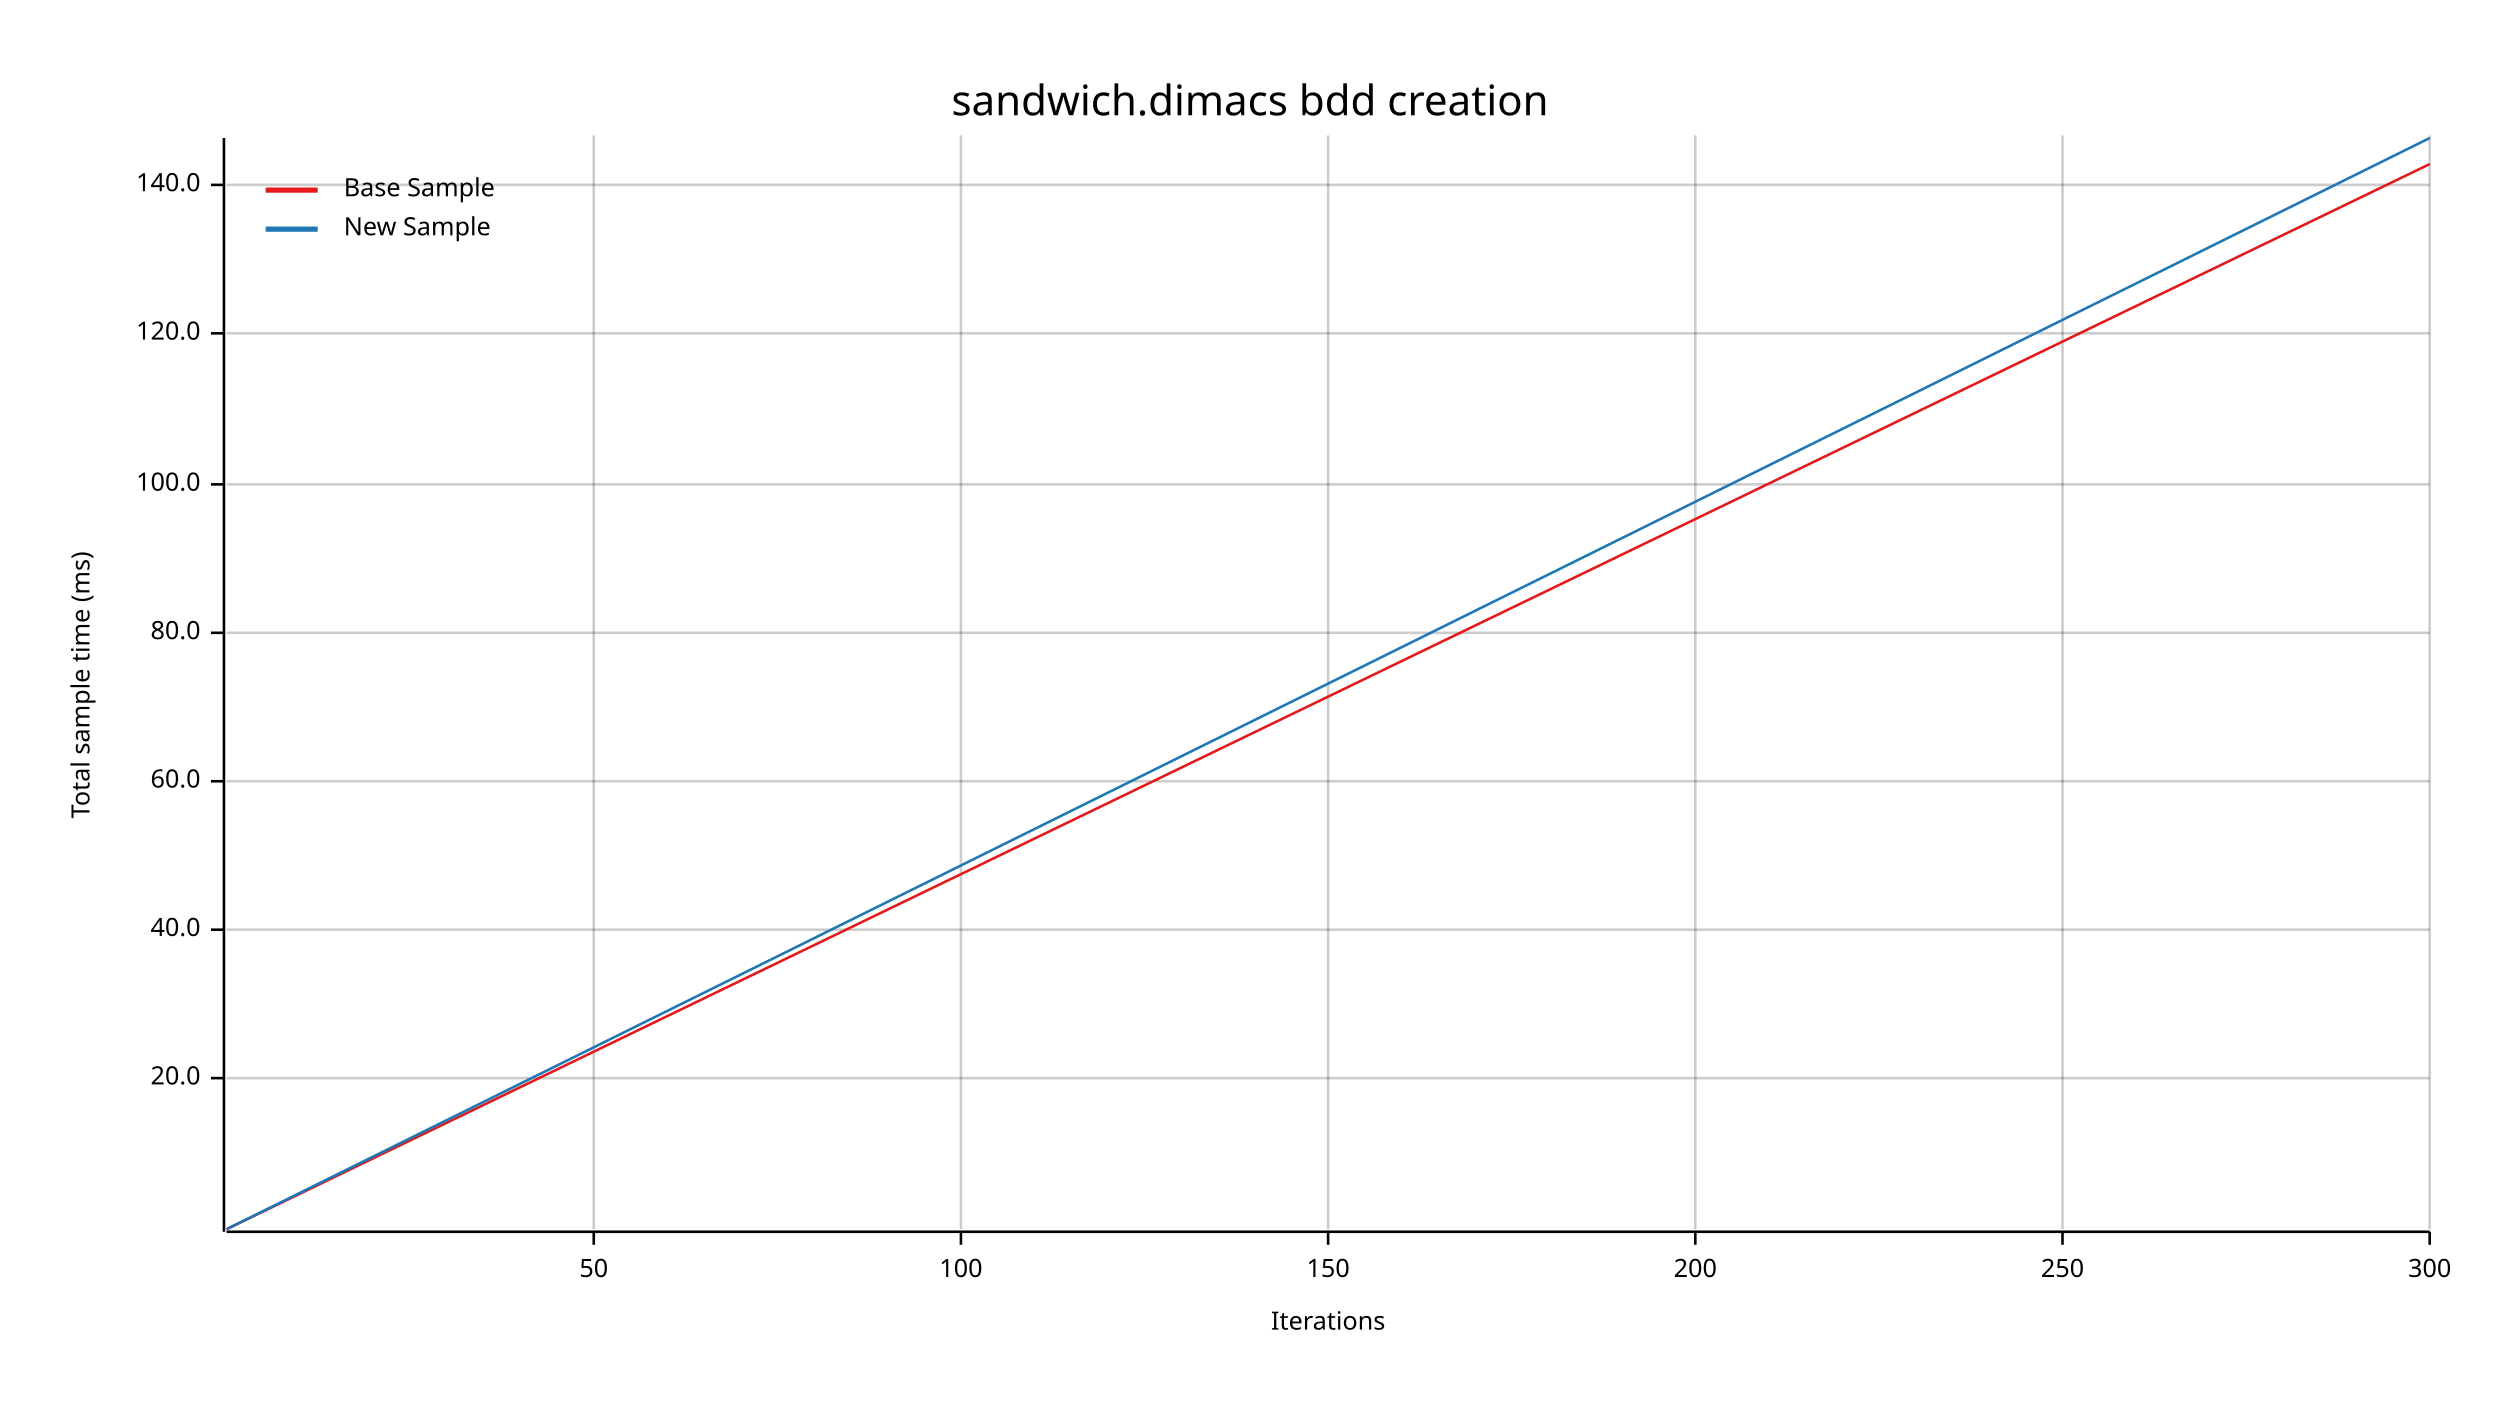
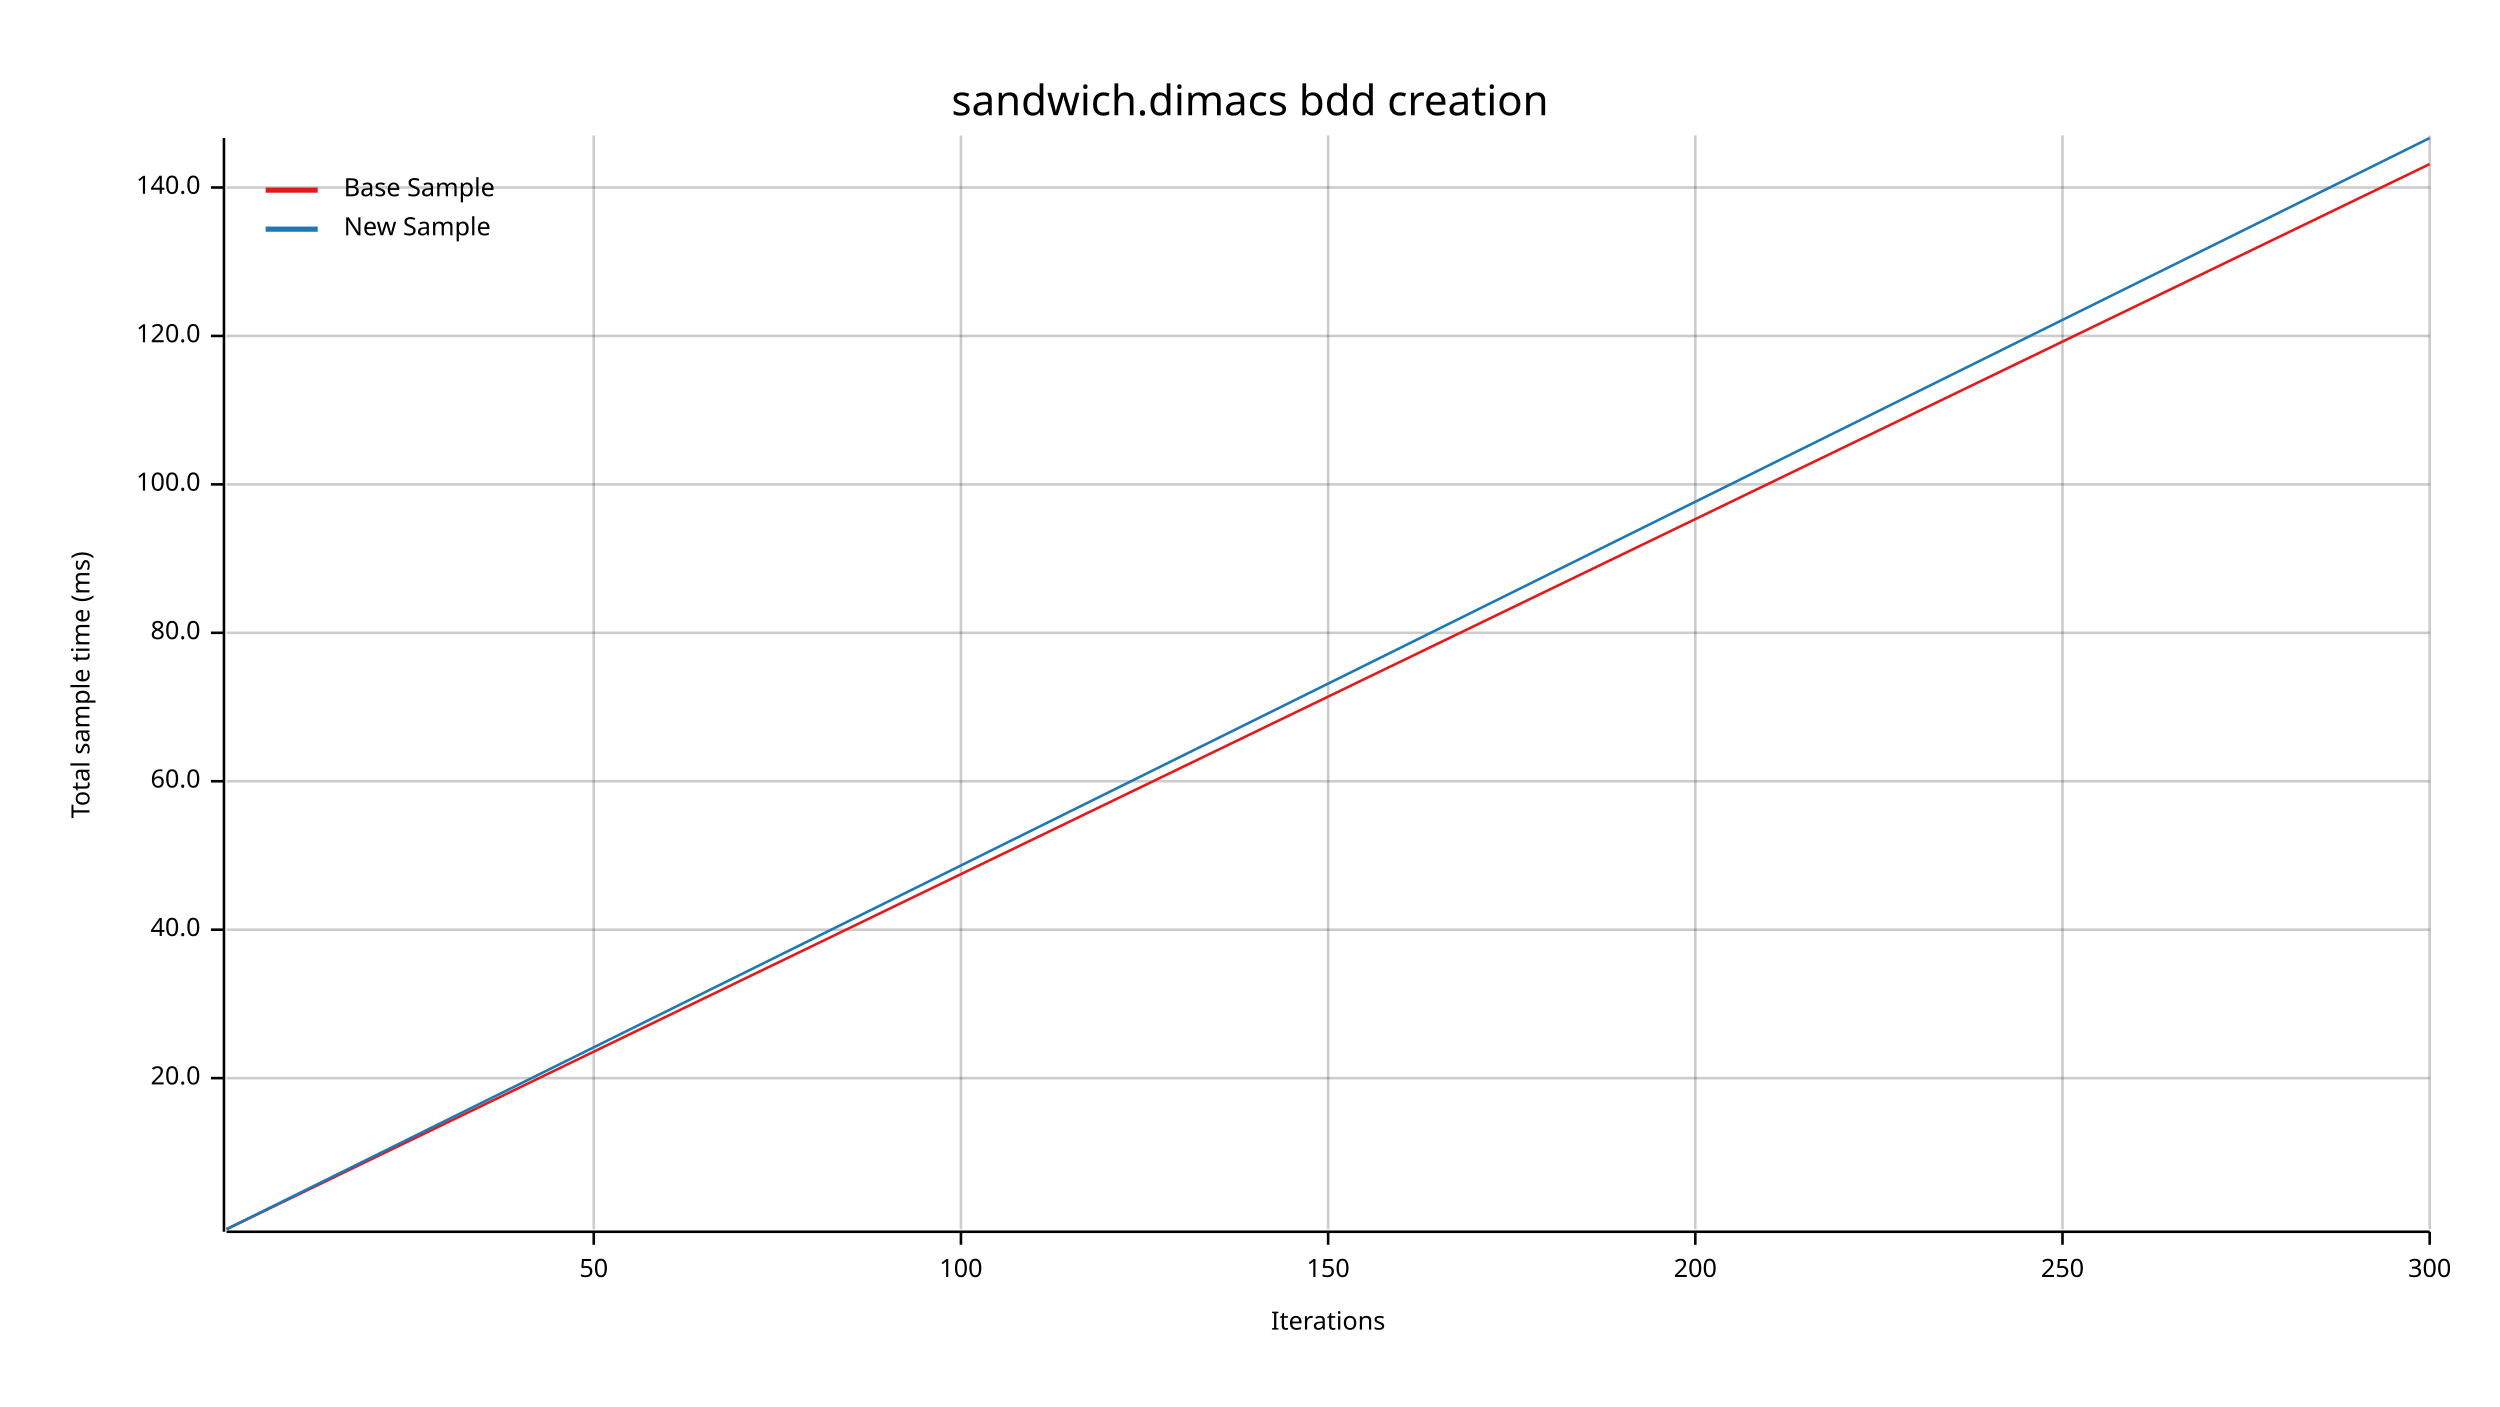
<svg xmlns="http://www.w3.org/2000/svg" width="960" height="540" viewBox="0 0 960 540">
  <text x="480" y="32" dy="0.76em" text-anchor="middle" font-family="sans-serif" font-size="16.129" opacity="1" fill="#000000">
sandwich.dimacs bdd creation
</text>
  <text x="27" y="263" dy="0.76em" text-anchor="middle" font-family="sans-serif" font-size="9.677" opacity="1" fill="#000000" transform="rotate(270, 27, 263)">
Total sample time (ms)
</text>
  <text x="510" y="513" dy="-0.5ex" text-anchor="middle" font-family="sans-serif" font-size="9.677" opacity="1" fill="#000000">
Iterations
</text>
  <line opacity="0.2" stroke="#000000" stroke-width="1" x1="228" y1="472" x2="228" y2="52" />
  <line opacity="0.2" stroke="#000000" stroke-width="1" x1="369" y1="472" x2="369" y2="52" />
  <line opacity="0.2" stroke="#000000" stroke-width="1" x1="510" y1="472" x2="510" y2="52" />
  <line opacity="0.2" stroke="#000000" stroke-width="1" x1="651" y1="472" x2="651" y2="52" />
  <line opacity="0.2" stroke="#000000" stroke-width="1" x1="792" y1="472" x2="792" y2="52" />
  <line opacity="0.2" stroke="#000000" stroke-width="1" x1="933" y1="472" x2="933" y2="52" />
  <line opacity="0.2" stroke="#000000" stroke-width="1" x1="87" y1="414" x2="933" y2="414" />
  <line opacity="0.2" stroke="#000000" stroke-width="1" x1="87" y1="357" x2="933" y2="357" />
  <line opacity="0.2" stroke="#000000" stroke-width="1" x1="87" y1="300" x2="933" y2="300" />
  <line opacity="0.2" stroke="#000000" stroke-width="1" x1="87" y1="243" x2="933" y2="243" />
  <line opacity="0.2" stroke="#000000" stroke-width="1" x1="87" y1="186" x2="933" y2="186" />
-   <line opacity="0.2" stroke="#000000" stroke-width="1" x1="87" y1="128" x2="933" y2="128" />
-   <line opacity="0.2" stroke="#000000" stroke-width="1" x1="87" y1="71" x2="933" y2="71" />
+   <line opacity="0.2" stroke="#000000" stroke-width="1" x1="87" y1="129" x2="933" y2="129" />
+   <line opacity="0.2" stroke="#000000" stroke-width="1" x1="87" y1="72" x2="933" y2="72" />
  <polyline fill="none" opacity="1" stroke="#000000" stroke-width="1" points="86,53 86,473 " />
  <text x="77" y="414" dy="0.5ex" text-anchor="end" font-family="sans-serif" font-size="9.677" opacity="1" fill="#000000">
20.0
</text>
  <polyline fill="none" opacity="1" stroke="#000000" stroke-width="1" points="81,414 86,414 " />
  <text x="77" y="357" dy="0.5ex" text-anchor="end" font-family="sans-serif" font-size="9.677" opacity="1" fill="#000000">
40.0
</text>
  <polyline fill="none" opacity="1" stroke="#000000" stroke-width="1" points="81,357 86,357 " />
  <text x="77" y="300" dy="0.5ex" text-anchor="end" font-family="sans-serif" font-size="9.677" opacity="1" fill="#000000">
60.0
</text>
  <polyline fill="none" opacity="1" stroke="#000000" stroke-width="1" points="81,300 86,300 " />
  <text x="77" y="243" dy="0.5ex" text-anchor="end" font-family="sans-serif" font-size="9.677" opacity="1" fill="#000000">
80.0
</text>
  <polyline fill="none" opacity="1" stroke="#000000" stroke-width="1" points="81,243 86,243 " />
  <text x="77" y="186" dy="0.5ex" text-anchor="end" font-family="sans-serif" font-size="9.677" opacity="1" fill="#000000">
100.0
</text>
  <polyline fill="none" opacity="1" stroke="#000000" stroke-width="1" points="81,186 86,186 " />
-   <text x="77" y="128" dy="0.5ex" text-anchor="end" font-family="sans-serif" font-size="9.677" opacity="1" fill="#000000">
+   <text x="77" y="129" dy="0.5ex" text-anchor="end" font-family="sans-serif" font-size="9.677" opacity="1" fill="#000000">
120.0
</text>
-   <polyline fill="none" opacity="1" stroke="#000000" stroke-width="1" points="81,128 86,128 " />
-   <text x="77" y="71" dy="0.5ex" text-anchor="end" font-family="sans-serif" font-size="9.677" opacity="1" fill="#000000">
+   <polyline fill="none" opacity="1" stroke="#000000" stroke-width="1" points="81,129 86,129 " />
+   <text x="77" y="72" dy="0.5ex" text-anchor="end" font-family="sans-serif" font-size="9.677" opacity="1" fill="#000000">
140.0
</text>
-   <polyline fill="none" opacity="1" stroke="#000000" stroke-width="1" points="81,71 86,71 " />
+   <polyline fill="none" opacity="1" stroke="#000000" stroke-width="1" points="81,72 86,72 " />
  <polyline fill="none" opacity="1" stroke="#000000" stroke-width="1" points="87,473 933,473 " />
  <text x="228" y="483" dy="0.76em" text-anchor="middle" font-family="sans-serif" font-size="9.677" opacity="1" fill="#000000">
50
</text>
  <polyline fill="none" opacity="1" stroke="#000000" stroke-width="1" points="228,473 228,478 " />
  <text x="369" y="483" dy="0.76em" text-anchor="middle" font-family="sans-serif" font-size="9.677" opacity="1" fill="#000000">
100
</text>
  <polyline fill="none" opacity="1" stroke="#000000" stroke-width="1" points="369,473 369,478 " />
  <text x="510" y="483" dy="0.76em" text-anchor="middle" font-family="sans-serif" font-size="9.677" opacity="1" fill="#000000">
150
</text>
  <polyline fill="none" opacity="1" stroke="#000000" stroke-width="1" points="510,473 510,478 " />
  <text x="651" y="483" dy="0.76em" text-anchor="middle" font-family="sans-serif" font-size="9.677" opacity="1" fill="#000000">
200
</text>
  <polyline fill="none" opacity="1" stroke="#000000" stroke-width="1" points="651,473 651,478 " />
  <text x="792" y="483" dy="0.76em" text-anchor="middle" font-family="sans-serif" font-size="9.677" opacity="1" fill="#000000">
250
</text>
  <polyline fill="none" opacity="1" stroke="#000000" stroke-width="1" points="792,473 792,478 " />
  <text x="933" y="483" dy="0.76em" text-anchor="middle" font-family="sans-serif" font-size="9.677" opacity="1" fill="#000000">
300
</text>
  <polyline fill="none" opacity="1" stroke="#000000" stroke-width="1" points="933,473 933,478 " />
  <polyline fill="none" opacity="1" stroke="#E31A1C" stroke-width="1" points="87,472 933,63 " />
  <polygon opacity="0.25" fill="#E31A1C" points="87,472 933,63 933,63 " />
  <polyline fill="none" opacity="1" stroke="#1F78B4" stroke-width="1" points="87,472 933,53 " />
  <polygon opacity="0.25" fill="#1F78B4" points="87,472 933,53 933,53 " />
  <text x="132" y="68" dy="0.76em" text-anchor="start" font-family="sans-serif" font-size="9.677" opacity="1" fill="#000000">
Base Sample
</text>
  <text x="132" y="83" dy="0.76em" text-anchor="start" font-family="sans-serif" font-size="9.677" opacity="1" fill="#000000">
New Sample
</text>
  <polyline fill="none" opacity="1" stroke="#E31A1C" stroke-width="2" points="102,73 122,73 " />
  <polyline fill="none" opacity="1" stroke="#1F78B4" stroke-width="2" points="102,88 122,88 " />
</svg>
